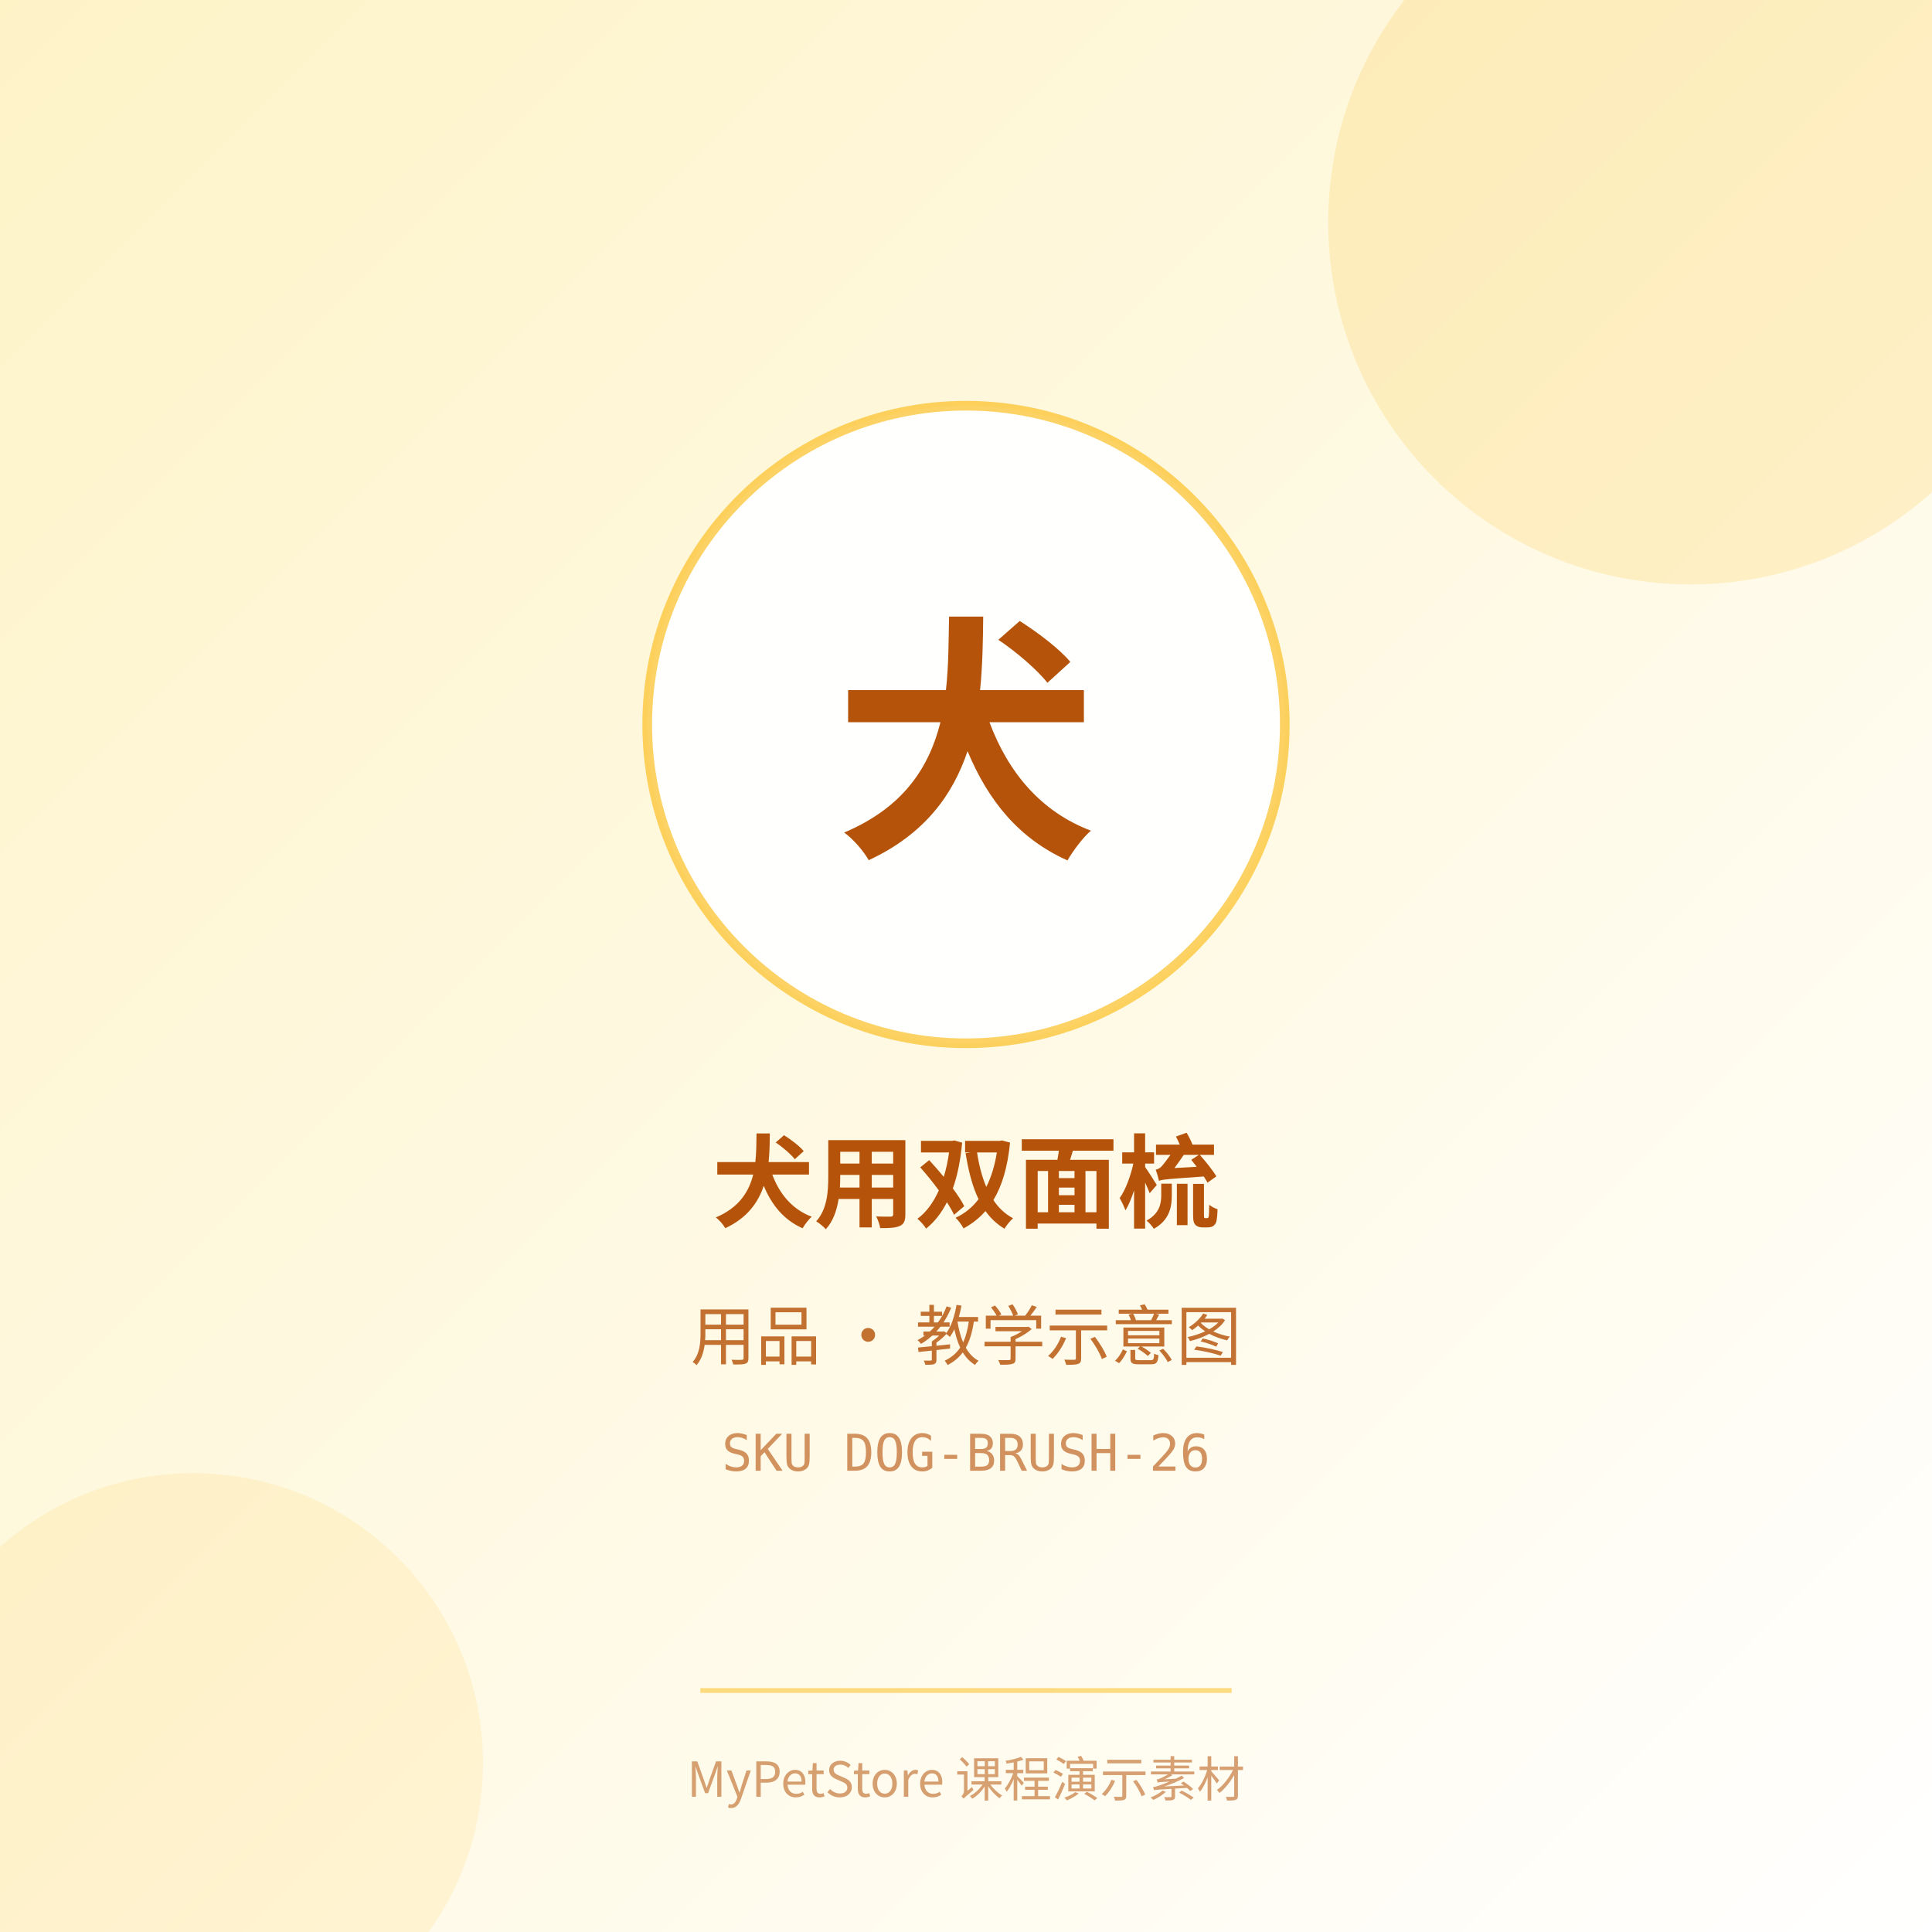
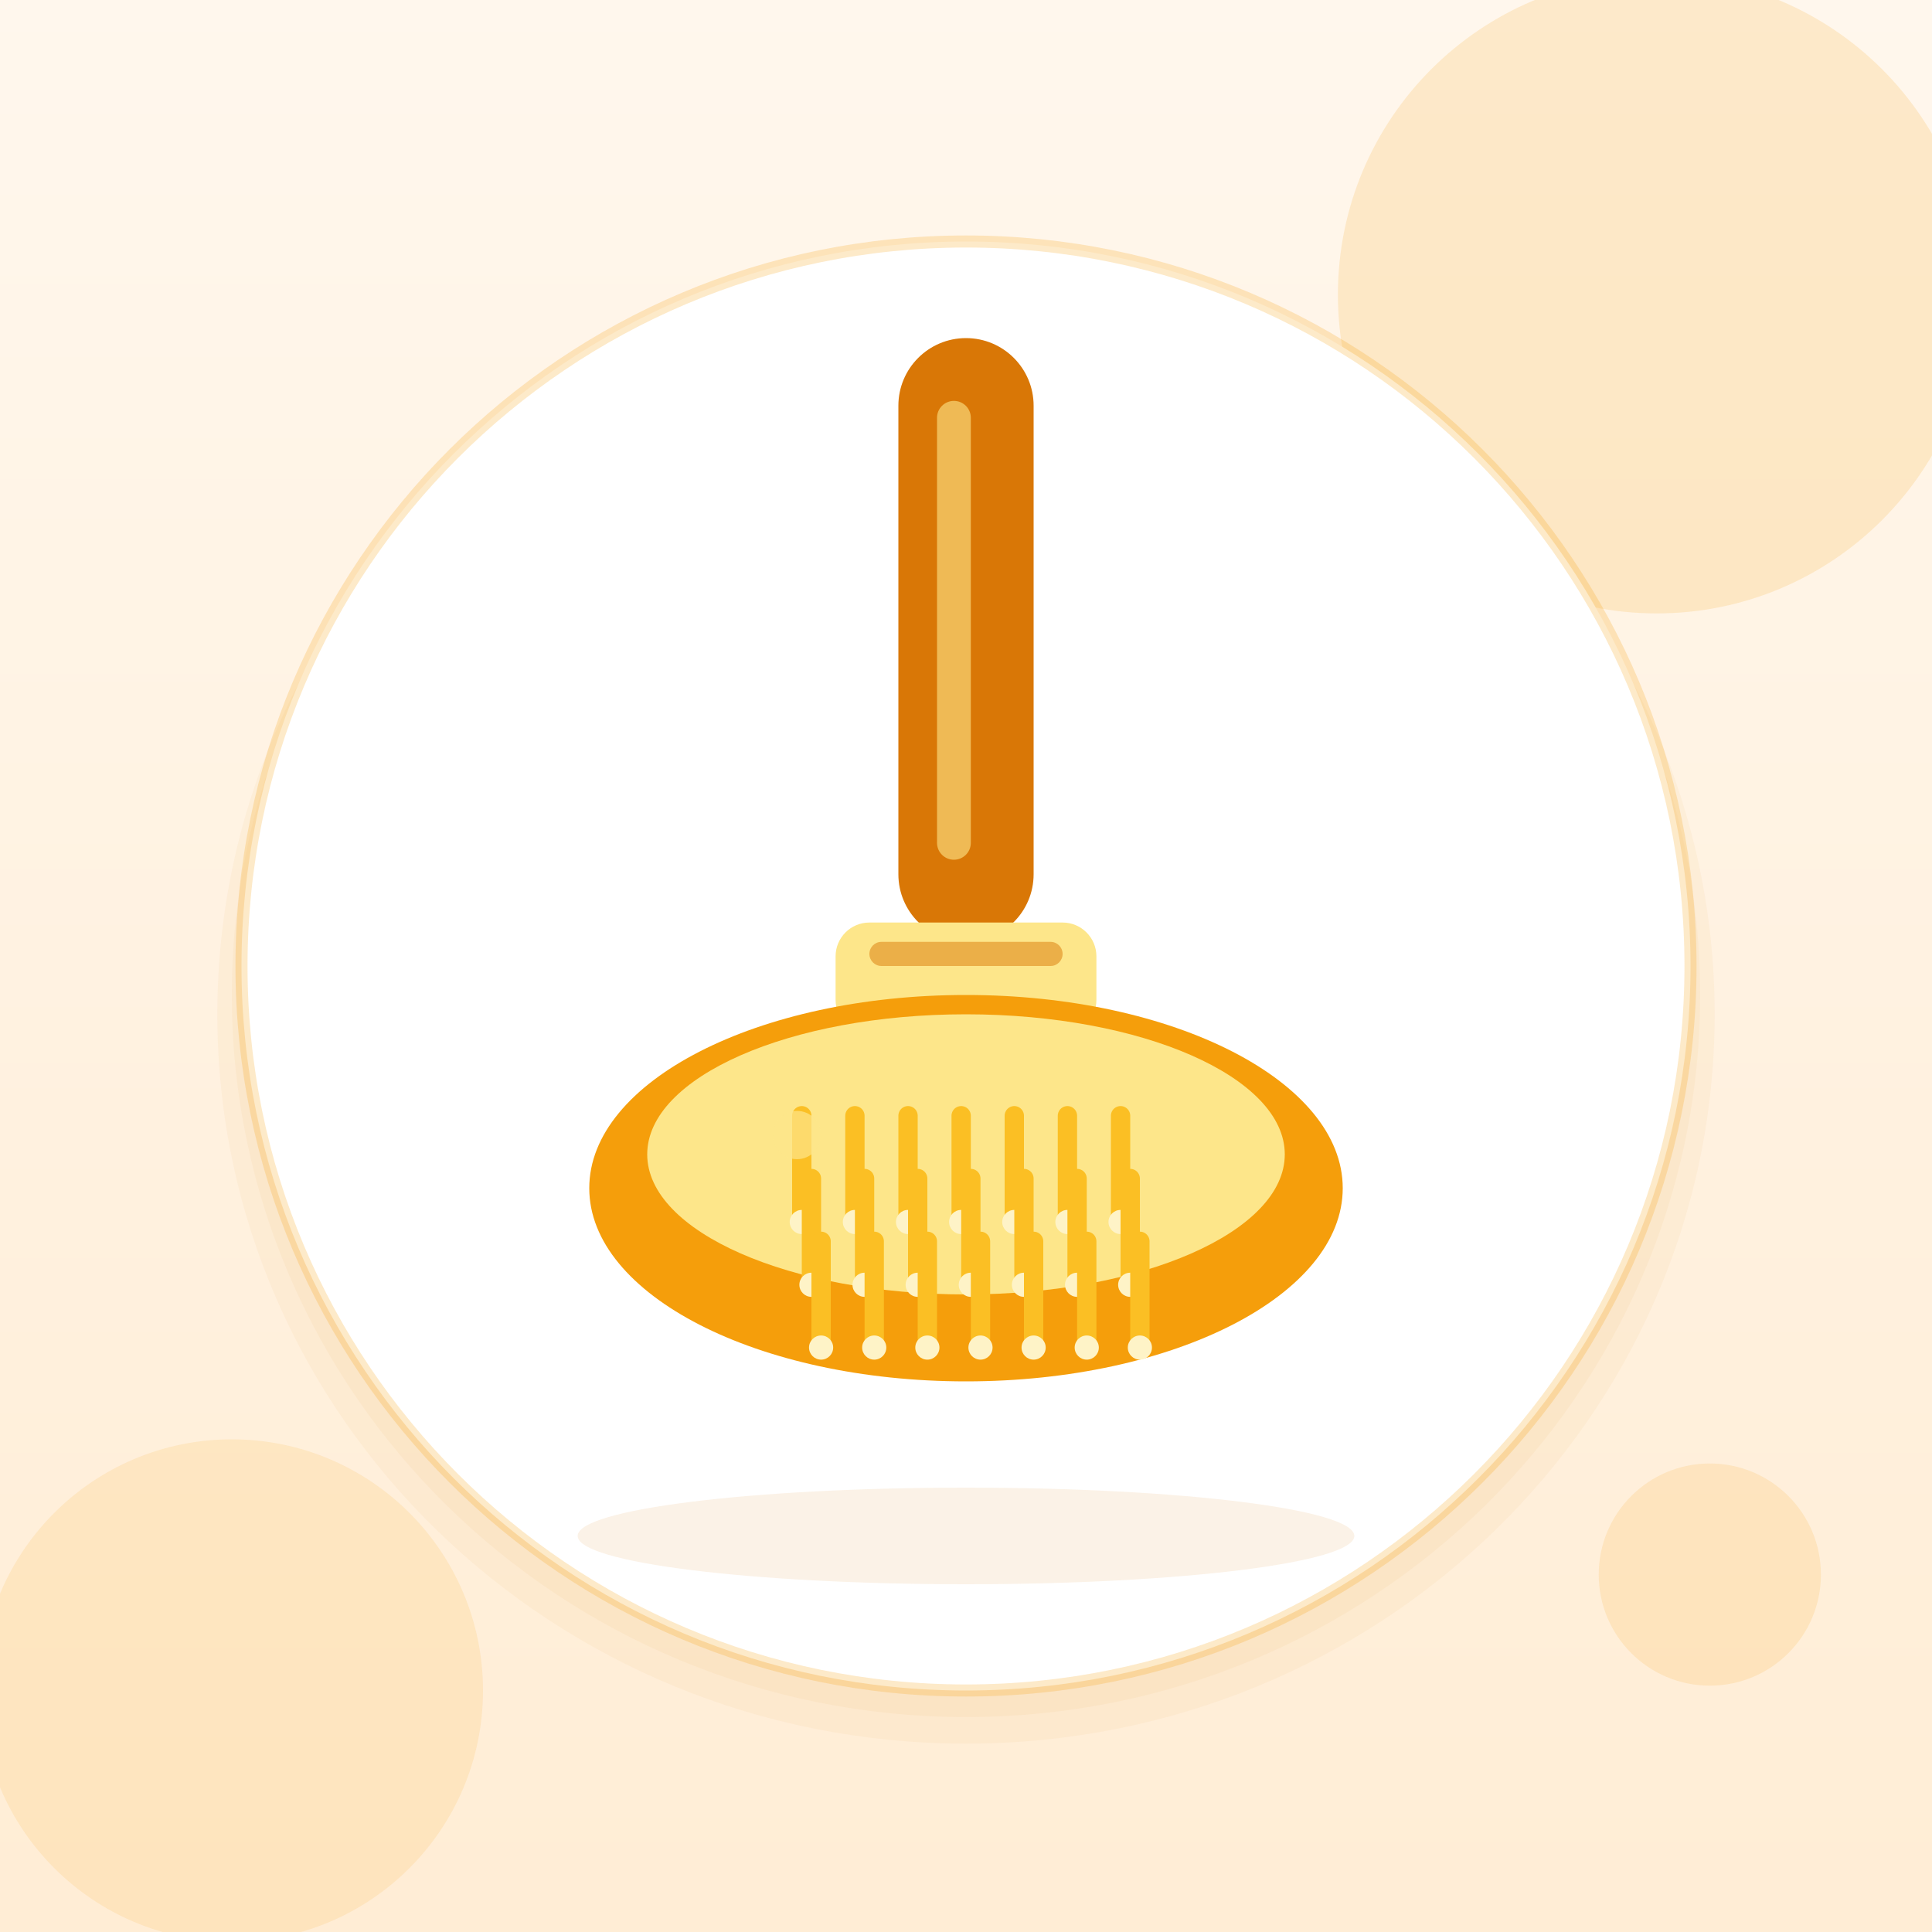
- <svg xmlns="http://www.w3.org/2000/svg" width="800" height="800" viewBox="0 0 800 800" role="img" aria-label="犬用双面梳 教学示意图">
+ <svg xmlns="http://www.w3.org/2000/svg" viewBox="0 0 800 800">
  <defs>
-     <linearGradient id="bg" x1="0" y1="0" x2="1" y2="1">
-       <stop offset="0%" stop-color="#fef3c7" />
-       <stop offset="100%" stop-color="#ffffff" />
+     <linearGradient id="bg" x1="0" y1="0" x2="0" y2="1">
+       <stop offset="0" stop-color="#fff7ed" />
+       <stop offset="1" stop-color="#ffedd5" />
    </linearGradient>
  </defs>
  <rect width="800" height="800" fill="url(#bg)" />
-   <circle cx="700" cy="92" r="150" fill="#fbbf24" opacity="0.18" />
-   <circle cx="80" cy="730" r="120" fill="#fbbf24" opacity="0.12" />
-   <circle cx="400" cy="300" r="132" fill="#ffffff" opacity="0.94" />
-   <circle cx="400" cy="300" r="132" fill="none" stroke="#fbbf24" stroke-width="4" opacity="0.7" />
-   <text x="400" y="347" text-anchor="middle" font-family="Microsoft YaHei, PingFang SC, Noto Sans CJK SC, sans-serif" font-size="108" font-weight="700" fill="#b45309">犬</text>
-   <text x="400" y="505" text-anchor="middle" font-family="Microsoft YaHei, PingFang SC, Noto Sans CJK SC, sans-serif" font-size="42" font-weight="700" fill="#b45309">犬用双面梳</text>
-   <text x="400" y="563" text-anchor="middle" font-family="Microsoft YaHei, PingFang SC, Noto Sans CJK SC, sans-serif" font-size="27" fill="#b45309" opacity="0.82">用品 · 教学示意图</text>
-   <text x="400" y="609" text-anchor="middle" font-family="Consolas, monospace" font-size="21" fill="#b45309" opacity="0.62">SKU DOG-BRUSH-26</text>
-   <line x1="290" y1="700" x2="510" y2="700" stroke="#fbbf24" stroke-width="2" opacity="0.55" />
-   <text x="400" y="744" text-anchor="middle" font-family="Microsoft YaHei, PingFang SC, Noto Sans CJK SC, sans-serif" font-size="20" fill="#b45309" opacity="0.55">MyPetStore 课程演示素材</text>
+   <g id="deco" fill="#f59e0b">
+     <circle cx="686" cy="122" r="132" opacity="0.16" />
+     <circle cx="96" cy="700" r="104" opacity="0.12" />
+     <circle cx="708" cy="652" r="46" opacity="0.14" />
+   </g>
+   <g id="plate">
+     <ellipse cx="400" cy="420" rx="310" ry="302" fill="#d97706" opacity="0.05" />
+     <ellipse cx="400" cy="412" rx="304" ry="299" fill="#d97706" opacity="0.05" />
+     <circle cx="400" cy="400" r="300" fill="#ffffff" />
+     <circle cx="400" cy="400" r="300" fill="none" stroke="#f59e0b" stroke-width="5" opacity="0.22" />
+   </g>
+   <g id="art">
+     <ellipse cx="400" cy="636" rx="160.8" ry="20" fill="#d97706" opacity="0.1" />
+     <rect x="372" y="140" width="56" height="250" rx="28" fill="#d97706" />
+     <rect x="388" y="166" width="14" height="190" rx="7" fill="#fde68a" opacity="0.6" />
+     <rect x="346" y="382" width="108" height="46" rx="14" fill="#fde68a" />
+     <rect x="360" y="390" width="80" height="10" rx="5" fill="#d97706" opacity="0.5" />
+     <ellipse cx="400" cy="492" rx="156" ry="80" fill="#f59e0b" />
+     <ellipse cx="400" cy="478" rx="132" ry="58" fill="#fde68a" />
+     <line x1="332" y1="462" x2="332" y2="504" stroke="#fbbf24" stroke-width="8" stroke-linecap="round" />
+     <circle cx="332" cy="506" r="5" fill="#fef3c7" />
+     <line x1="354" y1="462" x2="354" y2="504" stroke="#fbbf24" stroke-width="8" stroke-linecap="round" />
+     <circle cx="354" cy="506" r="5" fill="#fef3c7" />
+     <line x1="376" y1="462" x2="376" y2="504" stroke="#fbbf24" stroke-width="8" stroke-linecap="round" />
+     <circle cx="376" cy="506" r="5" fill="#fef3c7" />
+     <line x1="398" y1="462" x2="398" y2="504" stroke="#fbbf24" stroke-width="8" stroke-linecap="round" />
+     <circle cx="398" cy="506" r="5" fill="#fef3c7" />
+     <line x1="420" y1="462" x2="420" y2="504" stroke="#fbbf24" stroke-width="8" stroke-linecap="round" />
+     <circle cx="420" cy="506" r="5" fill="#fef3c7" />
+     <line x1="442" y1="462" x2="442" y2="504" stroke="#fbbf24" stroke-width="8" stroke-linecap="round" />
+     <circle cx="442" cy="506" r="5" fill="#fef3c7" />
+     <line x1="464" y1="462" x2="464" y2="504" stroke="#fbbf24" stroke-width="8" stroke-linecap="round" />
+     <circle cx="464" cy="506" r="5" fill="#fef3c7" />
+     <line x1="336" y1="488" x2="336" y2="530" stroke="#fbbf24" stroke-width="8" stroke-linecap="round" />
+     <circle cx="336" cy="532" r="5" fill="#fef3c7" />
+     <line x1="358" y1="488" x2="358" y2="530" stroke="#fbbf24" stroke-width="8" stroke-linecap="round" />
+     <circle cx="358" cy="532" r="5" fill="#fef3c7" />
+     <line x1="380" y1="488" x2="380" y2="530" stroke="#fbbf24" stroke-width="8" stroke-linecap="round" />
+     <circle cx="380" cy="532" r="5" fill="#fef3c7" />
+     <line x1="402" y1="488" x2="402" y2="530" stroke="#fbbf24" stroke-width="8" stroke-linecap="round" />
+     <circle cx="402" cy="532" r="5" fill="#fef3c7" />
+     <line x1="424" y1="488" x2="424" y2="530" stroke="#fbbf24" stroke-width="8" stroke-linecap="round" />
+     <circle cx="424" cy="532" r="5" fill="#fef3c7" />
+     <line x1="446" y1="488" x2="446" y2="530" stroke="#fbbf24" stroke-width="8" stroke-linecap="round" />
+     <circle cx="446" cy="532" r="5" fill="#fef3c7" />
+     <line x1="468" y1="488" x2="468" y2="530" stroke="#fbbf24" stroke-width="8" stroke-linecap="round" />
+     <circle cx="468" cy="532" r="5" fill="#fef3c7" />
+     <line x1="340" y1="514" x2="340" y2="556" stroke="#fbbf24" stroke-width="8" stroke-linecap="round" />
+     <circle cx="340" cy="558" r="5" fill="#fef3c7" />
+     <line x1="362" y1="514" x2="362" y2="556" stroke="#fbbf24" stroke-width="8" stroke-linecap="round" />
+     <circle cx="362" cy="558" r="5" fill="#fef3c7" />
+     <line x1="384" y1="514" x2="384" y2="556" stroke="#fbbf24" stroke-width="8" stroke-linecap="round" />
+     <circle cx="384" cy="558" r="5" fill="#fef3c7" />
+     <line x1="406" y1="514" x2="406" y2="556" stroke="#fbbf24" stroke-width="8" stroke-linecap="round" />
+     <circle cx="406" cy="558" r="5" fill="#fef3c7" />
+     <line x1="428" y1="514" x2="428" y2="556" stroke="#fbbf24" stroke-width="8" stroke-linecap="round" />
+     <circle cx="428" cy="558" r="5" fill="#fef3c7" />
+     <line x1="450" y1="514" x2="450" y2="556" stroke="#fbbf24" stroke-width="8" stroke-linecap="round" />
+     <circle cx="450" cy="558" r="5" fill="#fef3c7" />
+     <line x1="472" y1="514" x2="472" y2="556" stroke="#fbbf24" stroke-width="8" stroke-linecap="round" />
+     <circle cx="472" cy="558" r="5" fill="#fef3c7" />
+     <circle cx="330" cy="470" r="10" fill="#fde68a" opacity="0.7" />
+   </g>
</svg>
